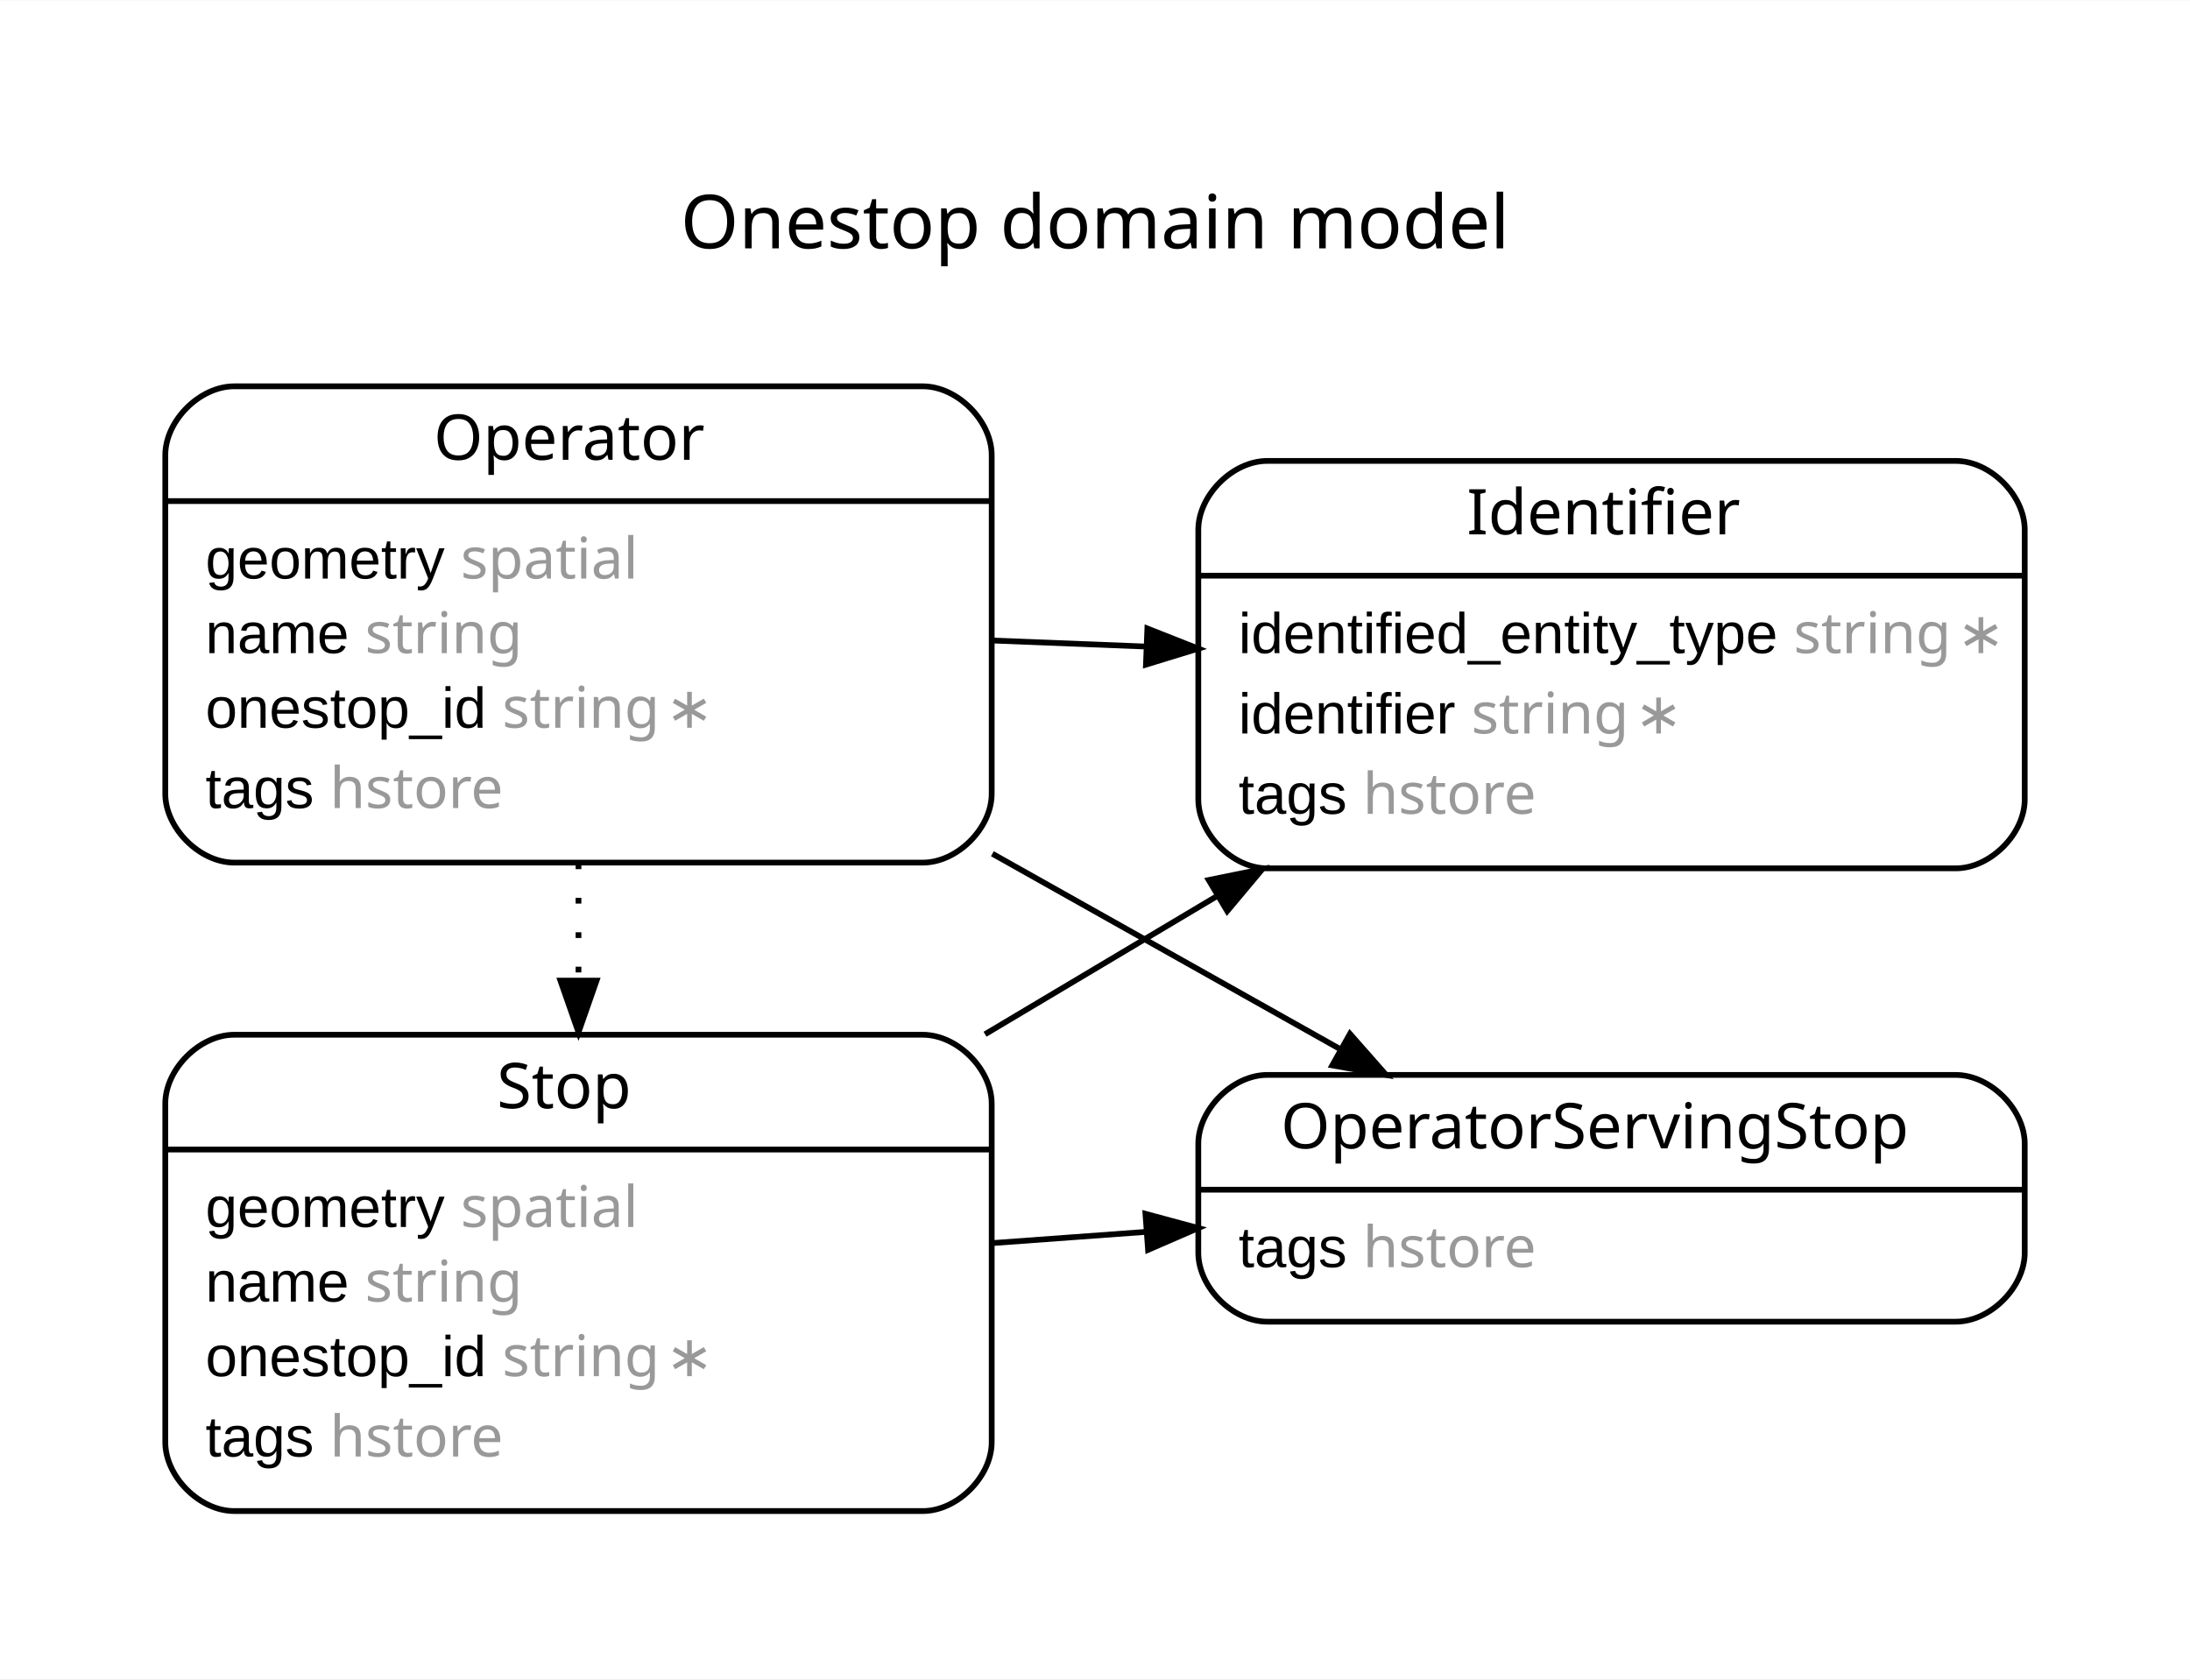
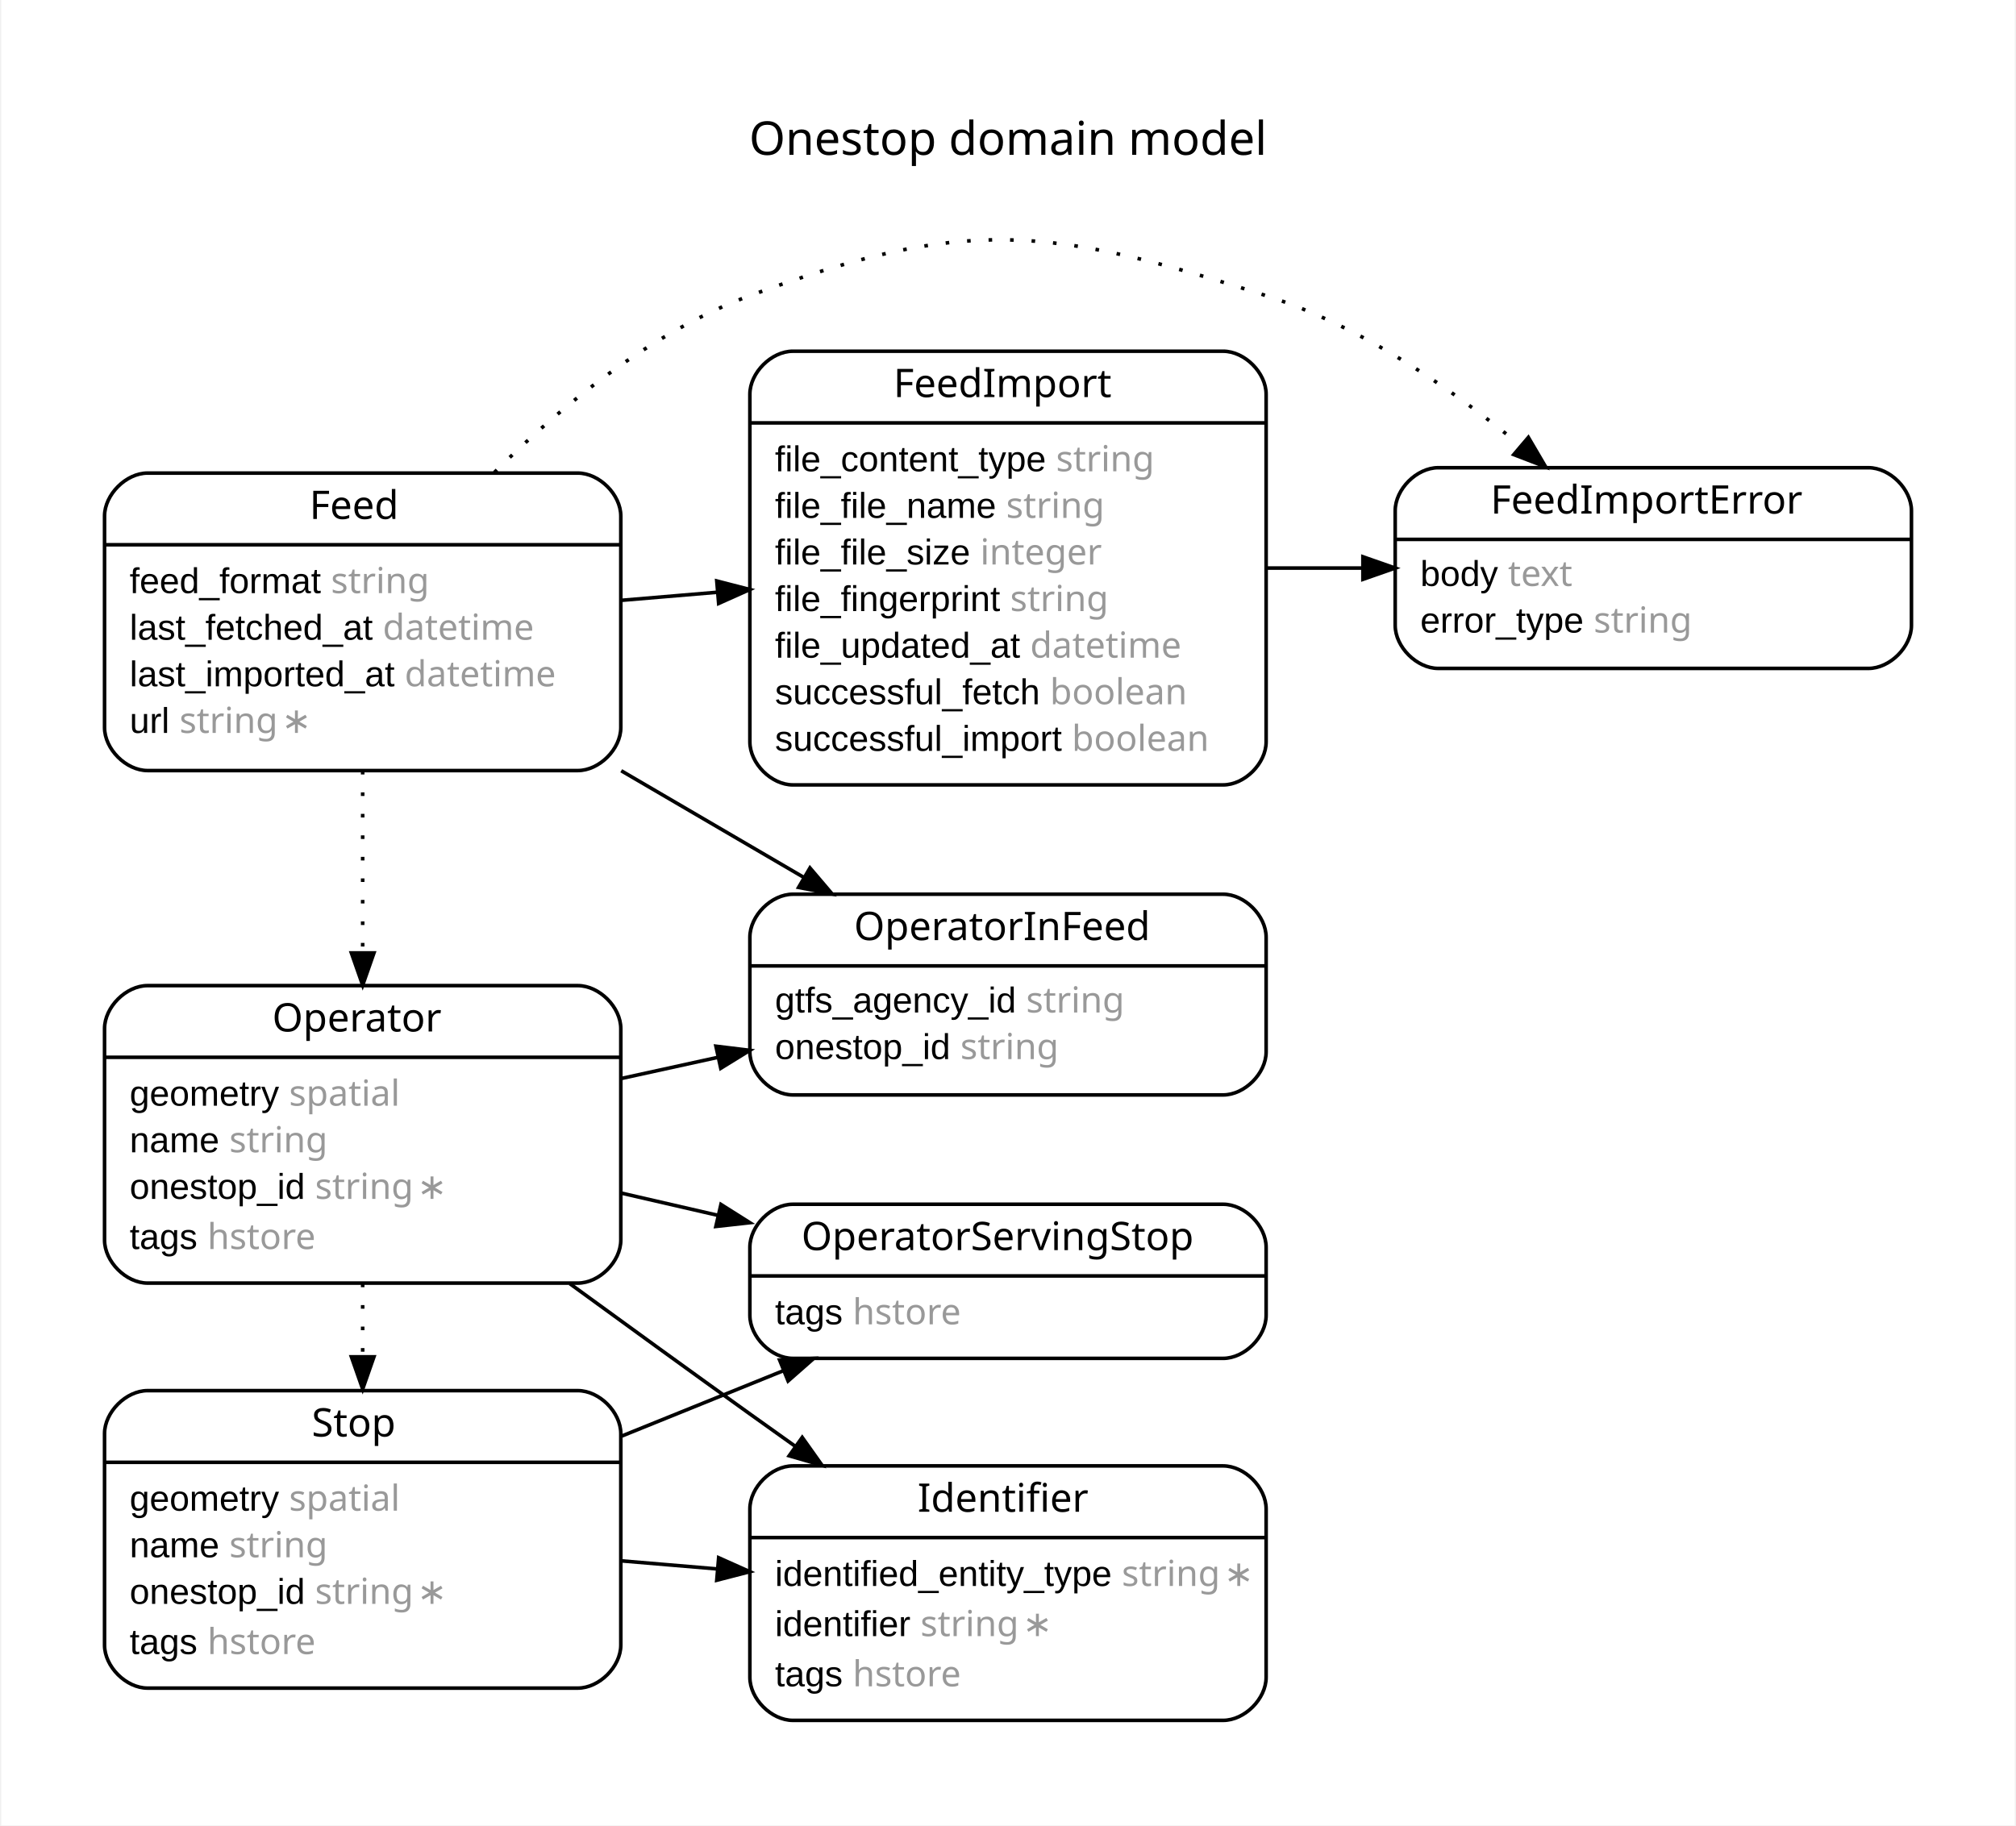
- <svg xmlns="http://www.w3.org/2000/svg" width="382pt" height="293pt" viewBox="0.00 0.00 381.60 292.55">
-   <g id="graph0" class="graph" transform="scale(1 1) rotate(0) translate(28.8 263.749)">
-     <polygon fill="white" stroke="none" points="-28.8,28.8 -28.8,-263.749 352.8,-263.749 352.8,28.8 -28.8,28.8" />
-     <text text-anchor="middle" x="162" y="-220.549" font-family="Arial Bold" font-size="13.00">Onestop domain model</text>
+ <svg xmlns="http://www.w3.org/2000/svg" width="562pt" height="509pt" viewBox="0.00 0.00 561.60 509.29">
+   <g id="graph0" class="graph" transform="scale(1 1) rotate(0) translate(28.8 480.491)">
+     <polygon fill="white" stroke="none" points="-28.8,28.8 -28.8,-480.491 532.8,-480.491 532.8,28.8 -28.8,28.8" />
+     <text text-anchor="middle" x="252" y="-437.291" font-family="Arial Bold" font-size="13.00">Onestop domain model</text>
    <g id="node1" class="node">
-       <path fill="none" stroke="black" d="M192,-112.5C192,-112.5 312,-112.5 312,-112.5 318,-112.5 324,-118.5 324,-124.5 324,-124.5 324,-171.5 324,-171.5 324,-177.5 318,-183.5 312,-183.5 312,-183.5 192,-183.5 192,-183.5 186,-183.5 180,-177.5 180,-171.5 180,-171.5 180,-124.5 180,-124.5 180,-118.5 186,-112.5 192,-112.5" />
-       <text text-anchor="start" x="226.775" y="-170.7" font-family="Arial Bold" font-size="11.00">Identifier</text>
-       <polyline fill="none" stroke="black" points="180,-163.5 324,-163.5 " />
-       <text text-anchor="start" x="187" y="-150" font-family="Arial" font-size="10.00">identified_entity_type </text>
-       <text text-anchor="start" x="283.733" y="-150" font-family="Arial Italic" font-size="10.00" fill="#999999">string ∗</text>
-       <text text-anchor="start" x="187" y="-136" font-family="Arial" font-size="10.00">identifier </text>
-       <text text-anchor="start" x="227.576" y="-136" font-family="Arial Italic" font-size="10.00" fill="#999999">string ∗</text>
-       <text text-anchor="start" x="187" y="-122" font-family="Arial" font-size="10.00">tags </text>
-       <text text-anchor="start" x="208.68" y="-122" font-family="Arial Italic" font-size="10.00" fill="#999999">hstore</text>
+       <path fill="none" stroke="black" d="M12,-265.5C12,-265.5 132,-265.5 132,-265.5 138,-265.5 144,-271.5 144,-277.5 144,-277.5 144,-336.5 144,-336.5 144,-342.5 138,-348.5 132,-348.5 132,-348.5 12,-348.5 12,-348.5 6,-348.5 0,-342.5 0,-336.5 0,-336.5 0,-277.5 0,-277.5 0,-271.5 6,-265.5 12,-265.5" />
+       <text text-anchor="start" x="57.163" y="-335.7" font-family="Arial Bold" font-size="11.00">Feed</text>
+       <polyline fill="none" stroke="black" points="0,-328.5 144,-328.5 " />
+       <text text-anchor="start" x="7" y="-315" font-family="Arial" font-size="10.00">feed_format </text>
+       <text text-anchor="start" x="63.143" y="-315" font-family="Arial Italic" font-size="10.00" fill="#999999">string</text>
+       <text text-anchor="start" x="7" y="-302" font-family="Arial" font-size="10.00">last_fetched_at </text>
+       <text text-anchor="start" x="77.606" y="-302" font-family="Arial Italic" font-size="10.00" fill="#999999">datetime</text>
+       <text text-anchor="start" x="7" y="-289" font-family="Arial" font-size="10.00">last_imported_at </text>
+       <text text-anchor="start" x="83.709" y="-289" font-family="Arial Italic" font-size="10.00" fill="#999999">datetime</text>
+       <text text-anchor="start" x="7" y="-276" font-family="Arial" font-size="10.00">url </text>
+       <text text-anchor="start" x="20.892" y="-276" font-family="Arial Italic" font-size="10.00" fill="#999999">string ∗</text>
    </g>
    <g id="node2" class="node">
-       <path fill="none" stroke="black" d="M12,-113.5C12,-113.5 132,-113.5 132,-113.5 138,-113.5 144,-119.5 144,-125.5 144,-125.5 144,-184.5 144,-184.5 144,-190.5 138,-196.5 132,-196.5 132,-196.5 12,-196.5 12,-196.5 6,-196.5 0,-190.5 0,-184.5 0,-184.5 0,-125.5 0,-125.5 0,-119.5 6,-113.5 12,-113.5" />
-       <text text-anchor="start" x="46.773" y="-183.7" font-family="Arial Bold" font-size="11.00">Operator</text>
-       <polyline fill="none" stroke="black" points="0,-176.5 144,-176.5 " />
-       <text text-anchor="start" x="7" y="-163" font-family="Arial" font-size="10.00">geometry </text>
-       <text text-anchor="start" x="51.463" y="-163" font-family="Arial Italic" font-size="10.00" fill="#999999">spatial</text>
-       <text text-anchor="start" x="7" y="-150" font-family="Arial" font-size="10.00">name </text>
-       <text text-anchor="start" x="34.793" y="-150" font-family="Arial Italic" font-size="10.00" fill="#999999">string</text>
-       <text text-anchor="start" x="7" y="-137" font-family="Arial" font-size="10.00">onestop_id </text>
-       <text text-anchor="start" x="58.709" y="-137" font-family="Arial Italic" font-size="10.00" fill="#999999">string ∗</text>
-       <text text-anchor="start" x="7" y="-123" font-family="Arial" font-size="10.00">tags </text>
-       <text text-anchor="start" x="28.68" y="-123" font-family="Arial Italic" font-size="10.00" fill="#999999">hstore</text>
+       <path fill="none" stroke="black" d="M192,-261.5C192,-261.5 312,-261.5 312,-261.5 318,-261.5 324,-267.5 324,-273.5 324,-273.5 324,-370.5 324,-370.5 324,-376.5 318,-382.5 312,-382.5 312,-382.5 192,-382.5 192,-382.5 186,-382.5 180,-376.5 180,-370.5 180,-370.5 180,-273.5 180,-273.5 180,-267.5 186,-261.5 192,-261.5" />
+       <text text-anchor="start" x="220.053" y="-369.7" font-family="Arial Bold" font-size="11.00">FeedImport</text>
+       <polyline fill="none" stroke="black" points="180,-362.5 324,-362.5 " />
+       <text text-anchor="start" x="187" y="-349" font-family="Arial" font-size="10.00">file_content_type </text>
+       <text text-anchor="start" x="265.389" y="-349" font-family="Arial Italic" font-size="10.00" fill="#999999">string</text>
+       <text text-anchor="start" x="187" y="-336" font-family="Arial" font-size="10.00">file_file_name </text>
+       <text text-anchor="start" x="251.482" y="-336" font-family="Arial Italic" font-size="10.00" fill="#999999">string</text>
+       <text text-anchor="start" x="187" y="-323" font-family="Arial" font-size="10.00">file_file_size </text>
+       <text text-anchor="start" x="244.251" y="-323" font-family="Arial Italic" font-size="10.00" fill="#999999">integer</text>
+       <text text-anchor="start" x="187" y="-310" font-family="Arial" font-size="10.00">file_fingerprint </text>
+       <text text-anchor="start" x="252.591" y="-310" font-family="Arial Italic" font-size="10.00" fill="#999999">string</text>
+       <text text-anchor="start" x="187" y="-297" font-family="Arial" font-size="10.00">file_updated_at </text>
+       <text text-anchor="start" x="258.172" y="-297" font-family="Arial Italic" font-size="10.00" fill="#999999">datetime</text>
+       <text text-anchor="start" x="187" y="-284" font-family="Arial" font-size="10.00">successful_fetch </text>
+       <text text-anchor="start" x="263.704" y="-284" font-family="Arial Italic" font-size="10.00" fill="#999999">boolean</text>
+       <text text-anchor="start" x="187" y="-271" font-family="Arial" font-size="10.00">successful_import </text>
+       <text text-anchor="start" x="269.808" y="-271" font-family="Arial Italic" font-size="10.00" fill="#999999">boolean</text>
+     </g>
+     <g id="edge3" class="edge">
+       <path fill="none" stroke="black" d="M144.118,-312.993C152.886,-313.732 161.896,-314.491 170.787,-315.24" />
+       <polygon fill="black" stroke="black" points="170.763,-318.399 179.995,-316.016 171.292,-312.122 170.763,-318.399" />
+     </g>
+     <g id="node3" class="node">
+       <path fill="none" stroke="black" d="M372,-294C372,-294 492,-294 492,-294 498,-294 504,-300 504,-306 504,-306 504,-338 504,-338 504,-344 498,-350 492,-350 492,-350 372,-350 372,-350 366,-350 360,-344 360,-338 360,-338 360,-306 360,-306 360,-300 366,-294 372,-294" />
+       <text text-anchor="start" x="386.604" y="-337.2" font-family="Arial Bold" font-size="11.00">FeedImportError</text>
+       <polyline fill="none" stroke="black" points="360,-330 504,-330 " />
+       <text text-anchor="start" x="367" y="-317" font-family="Arial" font-size="10.00">body </text>
+       <text text-anchor="start" x="391.463" y="-317" font-family="Arial Italic" font-size="10.00" fill="#999999">text</text>
+       <text text-anchor="start" x="367" y="-304" font-family="Arial" font-size="10.00">error_type </text>
+       <text text-anchor="start" x="415.354" y="-304" font-family="Arial Italic" font-size="10.00" fill="#999999">string</text>
+     </g>
+     <g id="edge4" class="edge">
+       <path fill="none" stroke="black" stroke-dasharray="1,5" d="M108.733,-348.686C127.728,-367.617 152.764,-387.984 180,-398 240.067,-420.089 263.027,-417.45 324,-398 350.293,-389.612 375.659,-372.148 395.089,-356.074" />
+       <polygon fill="black" stroke="black" points="397.146,-358.46 401.97,-350.234 393.07,-353.656 397.146,-358.46" />
+     </g>
+     <g id="node5" class="node">
+       <path fill="none" stroke="black" d="M12,-122.5C12,-122.5 132,-122.5 132,-122.5 138,-122.5 144,-128.5 144,-134.5 144,-134.5 144,-193.5 144,-193.5 144,-199.5 138,-205.5 132,-205.5 132,-205.5 12,-205.5 12,-205.5 6,-205.5 0,-199.5 0,-193.5 0,-193.5 0,-134.5 0,-134.5 0,-128.5 6,-122.5 12,-122.5" />
+       <text text-anchor="start" x="46.773" y="-192.7" font-family="Arial Bold" font-size="11.00">Operator</text>
+       <polyline fill="none" stroke="black" points="0,-185.5 144,-185.5 " />
+       <text text-anchor="start" x="7" y="-172" font-family="Arial" font-size="10.00">geometry </text>
+       <text text-anchor="start" x="51.463" y="-172" font-family="Arial Italic" font-size="10.00" fill="#999999">spatial</text>
+       <text text-anchor="start" x="7" y="-159" font-family="Arial" font-size="10.00">name </text>
+       <text text-anchor="start" x="34.793" y="-159" font-family="Arial Italic" font-size="10.00" fill="#999999">string</text>
+       <text text-anchor="start" x="7" y="-146" font-family="Arial" font-size="10.00">onestop_id </text>
+       <text text-anchor="start" x="58.709" y="-146" font-family="Arial Italic" font-size="10.00" fill="#999999">string ∗</text>
+       <text text-anchor="start" x="7" y="-132" font-family="Arial" font-size="10.00">tags </text>
+       <text text-anchor="start" x="28.68" y="-132" font-family="Arial Italic" font-size="10.00" fill="#999999">hstore</text>
+     </g>
+     <g id="edge6" class="edge">
+       <path fill="none" stroke="black" stroke-dasharray="1,5" d="M72,-265.416C72,-248.597 72,-231.778 72,-214.959" />
+       <polygon fill="black" stroke="black" points="75.15,-214.615 72,-205.615 68.85,-214.615 75.15,-214.615" />
+     </g>
+     <g id="node6" class="node">
+       <path fill="none" stroke="black" d="M192,-175C192,-175 312,-175 312,-175 318,-175 324,-181 324,-187 324,-187 324,-219 324,-219 324,-225 318,-231 312,-231 312,-231 192,-231 192,-231 186,-231 180,-225 180,-219 180,-219 180,-187 180,-187 180,-181 186,-175 192,-175" />
+       <text text-anchor="start" x="209.048" y="-218.2" font-family="Arial Bold" font-size="11.00">OperatorInFeed</text>
+       <polyline fill="none" stroke="black" points="180,-211 324,-211 " />
+       <text text-anchor="start" x="187" y="-198" font-family="Arial" font-size="10.00">gtfs_agency_id </text>
+       <text text-anchor="start" x="257.049" y="-198" font-family="Arial Italic" font-size="10.00" fill="#999999">string</text>
+       <text text-anchor="start" x="187" y="-185" font-family="Arial" font-size="10.00">onestop_id </text>
+       <text text-anchor="start" x="238.709" y="-185" font-family="Arial Italic" font-size="10.00" fill="#999999">string</text>
+     </g>
+     <g id="edge5" class="edge">
+       <path fill="none" stroke="black" d="M144.118,-265.448C161.094,-255.529 178.976,-245.081 195.153,-235.63" />
+       <polygon fill="black" stroke="black" points="196.764,-238.337 202.946,-231.076 193.586,-232.897 196.764,-238.337" />
+     </g>
+     <g id="edge7" class="edge">
+       <path fill="none" stroke="black" d="M324.118,-322C332.886,-322 341.896,-322 350.787,-322" />
+       <polygon fill="black" stroke="black" points="350.995,-325.15 359.995,-322 350.995,-318.85 350.995,-325.15" />
+     </g>
+     <g id="node4" class="node">
+       <path fill="none" stroke="black" d="M192,-0.5C192,-0.5 312,-0.5 312,-0.5 318,-0.5 324,-6.5 324,-12.5 324,-12.5 324,-59.5 324,-59.5 324,-65.5 318,-71.5 312,-71.5 312,-71.5 192,-71.5 192,-71.5 186,-71.5 180,-65.5 180,-59.5 180,-59.5 180,-12.5 180,-12.5 180,-6.5 186,-0.5 192,-0.5" />
+       <text text-anchor="start" x="226.775" y="-58.7" font-family="Arial Bold" font-size="11.00">Identifier</text>
+       <polyline fill="none" stroke="black" points="180,-51.5 324,-51.5 " />
+       <text text-anchor="start" x="187" y="-38" font-family="Arial" font-size="10.00">identified_entity_type </text>
+       <text text-anchor="start" x="283.733" y="-38" font-family="Arial Italic" font-size="10.00" fill="#999999">string ∗</text>
+       <text text-anchor="start" x="187" y="-24" font-family="Arial" font-size="10.00">identifier </text>
+       <text text-anchor="start" x="227.576" y="-24" font-family="Arial Italic" font-size="10.00" fill="#999999">string ∗</text>
+       <text text-anchor="start" x="187" y="-10" font-family="Arial" font-size="10.00">tags </text>
+       <text text-anchor="start" x="208.68" y="-10" font-family="Arial Italic" font-size="10.00" fill="#999999">hstore</text>
    </g>
    <g id="edge1" class="edge">
-       <path fill="none" stroke="black" d="M144.118,-152.203C152.886,-151.858 161.896,-151.504 170.787,-151.154" />
-       <polygon fill="black" stroke="black" points="171.126,-154.294 179.995,-150.792 170.878,-147.999 171.126,-154.294" />
+       <path fill="none" stroke="black" d="M129.793,-122.335C145.976,-110.535 163.649,-97.716 180,-86 184.059,-83.091 188.257,-80.098 192.489,-77.091" />
+       <polygon fill="black" stroke="black" points="194.602,-79.454 200.122,-71.679 190.958,-74.315 194.602,-79.454" />
    </g>
-     <g id="node3" class="node">
-       <path fill="none" stroke="black" d="M192,-33.5C192,-33.5 312,-33.5 312,-33.5 318,-33.5 324,-39.5 324,-45.5 324,-45.5 324,-64.5 324,-64.5 324,-70.5 318,-76.5 312,-76.5 312,-76.5 192,-76.5 192,-76.5 186,-76.5 180,-70.5 180,-64.5 180,-64.5 180,-45.5 180,-45.5 180,-39.5 186,-33.5 192,-33.5" />
-       <text text-anchor="start" x="194.38" y="-63.7" font-family="Arial Bold" font-size="11.00">OperatorServingStop</text>
-       <polyline fill="none" stroke="black" points="180,-56.5 324,-56.5 " />
-       <text text-anchor="start" x="187" y="-43" font-family="Arial" font-size="10.00">tags </text>
-       <text text-anchor="start" x="208.68" y="-43" font-family="Arial Italic" font-size="10.00" fill="#999999">hstore</text>
+     <g id="edge10" class="edge">
+       <path fill="none" stroke="black" d="M144.118,-179.582C152.978,-181.523 162.085,-183.519 171.068,-185.487" />
+       <polygon fill="black" stroke="black" points="170.53,-188.594 179.995,-187.443 171.878,-182.439 170.53,-188.594" />
    </g>
-     <g id="edge3" class="edge">
-       <path fill="none" stroke="black" d="M144.118,-115.046C164.44,-103.629 186.059,-91.484 204.498,-81.125" />
-       <polygon fill="black" stroke="black" points="206.426,-83.654 212.73,-76.5 203.341,-78.162 206.426,-83.654" />
+     <g id="node7" class="node">
+       <path fill="none" stroke="black" d="M192,-101.5C192,-101.5 312,-101.5 312,-101.5 318,-101.5 324,-107.5 324,-113.5 324,-113.5 324,-132.5 324,-132.5 324,-138.5 318,-144.5 312,-144.5 312,-144.5 192,-144.5 192,-144.5 186,-144.5 180,-138.5 180,-132.5 180,-132.5 180,-113.5 180,-113.5 180,-107.5 186,-101.5 192,-101.5" />
+       <text text-anchor="start" x="194.38" y="-131.7" font-family="Arial Bold" font-size="11.00">OperatorServingStop</text>
+       <polyline fill="none" stroke="black" points="180,-124.5 324,-124.5 " />
+       <text text-anchor="start" x="187" y="-111" font-family="Arial" font-size="10.00">tags </text>
+       <text text-anchor="start" x="208.68" y="-111" font-family="Arial Italic" font-size="10.00" fill="#999999">hstore</text>
    </g>
-     <g id="node4" class="node">
-       <path fill="none" stroke="black" d="M12,-0.5C12,-0.5 132,-0.5 132,-0.5 138,-0.5 144,-6.5 144,-12.5 144,-12.5 144,-71.5 144,-71.5 144,-77.5 138,-83.5 132,-83.5 132,-83.5 12,-83.5 12,-83.5 6,-83.5 0,-77.5 0,-71.5 0,-71.5 0,-12.5 0,-12.5 0,-6.5 6,-0.5 12,-0.5" />
-       <text text-anchor="start" x="57.781" y="-70.7" font-family="Arial Bold" font-size="11.00">Stop</text>
-       <polyline fill="none" stroke="black" points="0,-63.5 144,-63.5 " />
-       <text text-anchor="start" x="7" y="-50" font-family="Arial" font-size="10.00">geometry </text>
-       <text text-anchor="start" x="51.463" y="-50" font-family="Arial Italic" font-size="10.00" fill="#999999">spatial</text>
-       <text text-anchor="start" x="7" y="-37" font-family="Arial" font-size="10.00">name </text>
-       <text text-anchor="start" x="34.793" y="-37" font-family="Arial Italic" font-size="10.00" fill="#999999">string</text>
-       <text text-anchor="start" x="7" y="-24" font-family="Arial" font-size="10.00">onestop_id </text>
-       <text text-anchor="start" x="58.709" y="-24" font-family="Arial Italic" font-size="10.00" fill="#999999">string ∗</text>
-       <text text-anchor="start" x="7" y="-10" font-family="Arial" font-size="10.00">tags </text>
-       <text text-anchor="start" x="28.68" y="-10" font-family="Arial Italic" font-size="10.00" fill="#999999">hstore</text>
+     <g id="edge8" class="edge">
+       <path fill="none" stroke="black" d="M144.118,-147.619C152.978,-145.578 162.085,-143.48 171.068,-141.411" />
+       <polygon fill="black" stroke="black" points="171.932,-144.445 179.995,-139.355 170.518,-138.306 171.932,-144.445" />
    </g>
-     <g id="edge4" class="edge">
-       <path fill="none" stroke="black" stroke-dasharray="1,5" d="M72,-113.36C72,-106.616 72,-99.873 72,-93.129" />
-       <polygon fill="black" stroke="black" points="75.15,-92.934 72,-83.934 68.85,-92.934 75.15,-92.934" />
+     <g id="node8" class="node">
+       <path fill="none" stroke="black" d="M12,-9.5C12,-9.5 132,-9.5 132,-9.5 138,-9.5 144,-15.5 144,-21.5 144,-21.5 144,-80.5 144,-80.5 144,-86.5 138,-92.5 132,-92.5 132,-92.5 12,-92.5 12,-92.5 6,-92.5 0,-86.5 0,-80.5 0,-80.5 0,-21.5 0,-21.5 0,-15.5 6,-9.5 12,-9.5" />
+       <text text-anchor="start" x="57.781" y="-79.7" font-family="Arial Bold" font-size="11.00">Stop</text>
+       <polyline fill="none" stroke="black" points="0,-72.5 144,-72.5 " />
+       <text text-anchor="start" x="7" y="-59" font-family="Arial" font-size="10.00">geometry </text>
+       <text text-anchor="start" x="51.463" y="-59" font-family="Arial Italic" font-size="10.00" fill="#999999">spatial</text>
+       <text text-anchor="start" x="7" y="-46" font-family="Arial" font-size="10.00">name </text>
+       <text text-anchor="start" x="34.793" y="-46" font-family="Arial Italic" font-size="10.00" fill="#999999">string</text>
+       <text text-anchor="start" x="7" y="-33" font-family="Arial" font-size="10.00">onestop_id </text>
+       <text text-anchor="start" x="58.709" y="-33" font-family="Arial Italic" font-size="10.00" fill="#999999">string ∗</text>
+       <text text-anchor="start" x="7" y="-19" font-family="Arial" font-size="10.00">tags </text>
+       <text text-anchor="start" x="28.68" y="-19" font-family="Arial Italic" font-size="10.00" fill="#999999">hstore</text>
+     </g>
+     <g id="edge9" class="edge">
+       <path fill="none" stroke="black" stroke-dasharray="1,5" d="M72,-122.36C72,-115.616 72,-108.873 72,-102.129" />
+       <polygon fill="black" stroke="black" points="75.15,-101.934 72,-92.934 68.85,-101.934 75.15,-101.934" />
    </g>
    <g id="edge2" class="edge">
-       <path fill="none" stroke="black" d="M142.839,-83.59C156.067,-91.467 169.888,-99.697 183.056,-107.539" />
-       <polygon fill="black" stroke="black" points="181.815,-110.466 191.16,-112.365 185.039,-105.053 181.815,-110.466" />
+       <path fill="none" stroke="black" d="M144.118,-45.007C152.886,-44.268 161.896,-43.509 170.787,-42.76" />
+       <polygon fill="black" stroke="black" points="171.292,-45.878 179.995,-41.983 170.763,-39.6 171.292,-45.878" />
    </g>
-     <g id="edge5" class="edge">
-       <path fill="none" stroke="black" d="M144.118,-47.194C152.886,-47.834 161.896,-48.492 170.787,-49.142" />
-       <polygon fill="black" stroke="black" points="170.79,-52.3 179.995,-49.814 171.249,-46.017 170.79,-52.3" />
+     <g id="edge11" class="edge">
+       <path fill="none" stroke="black" d="M144.118,-79.767C159.093,-85.824 174.773,-92.167 189.366,-98.069" />
+       <polygon fill="black" stroke="black" points="188.294,-101.034 197.819,-101.488 190.657,-95.194 188.294,-101.034" />
    </g>
  </g>
</svg>
